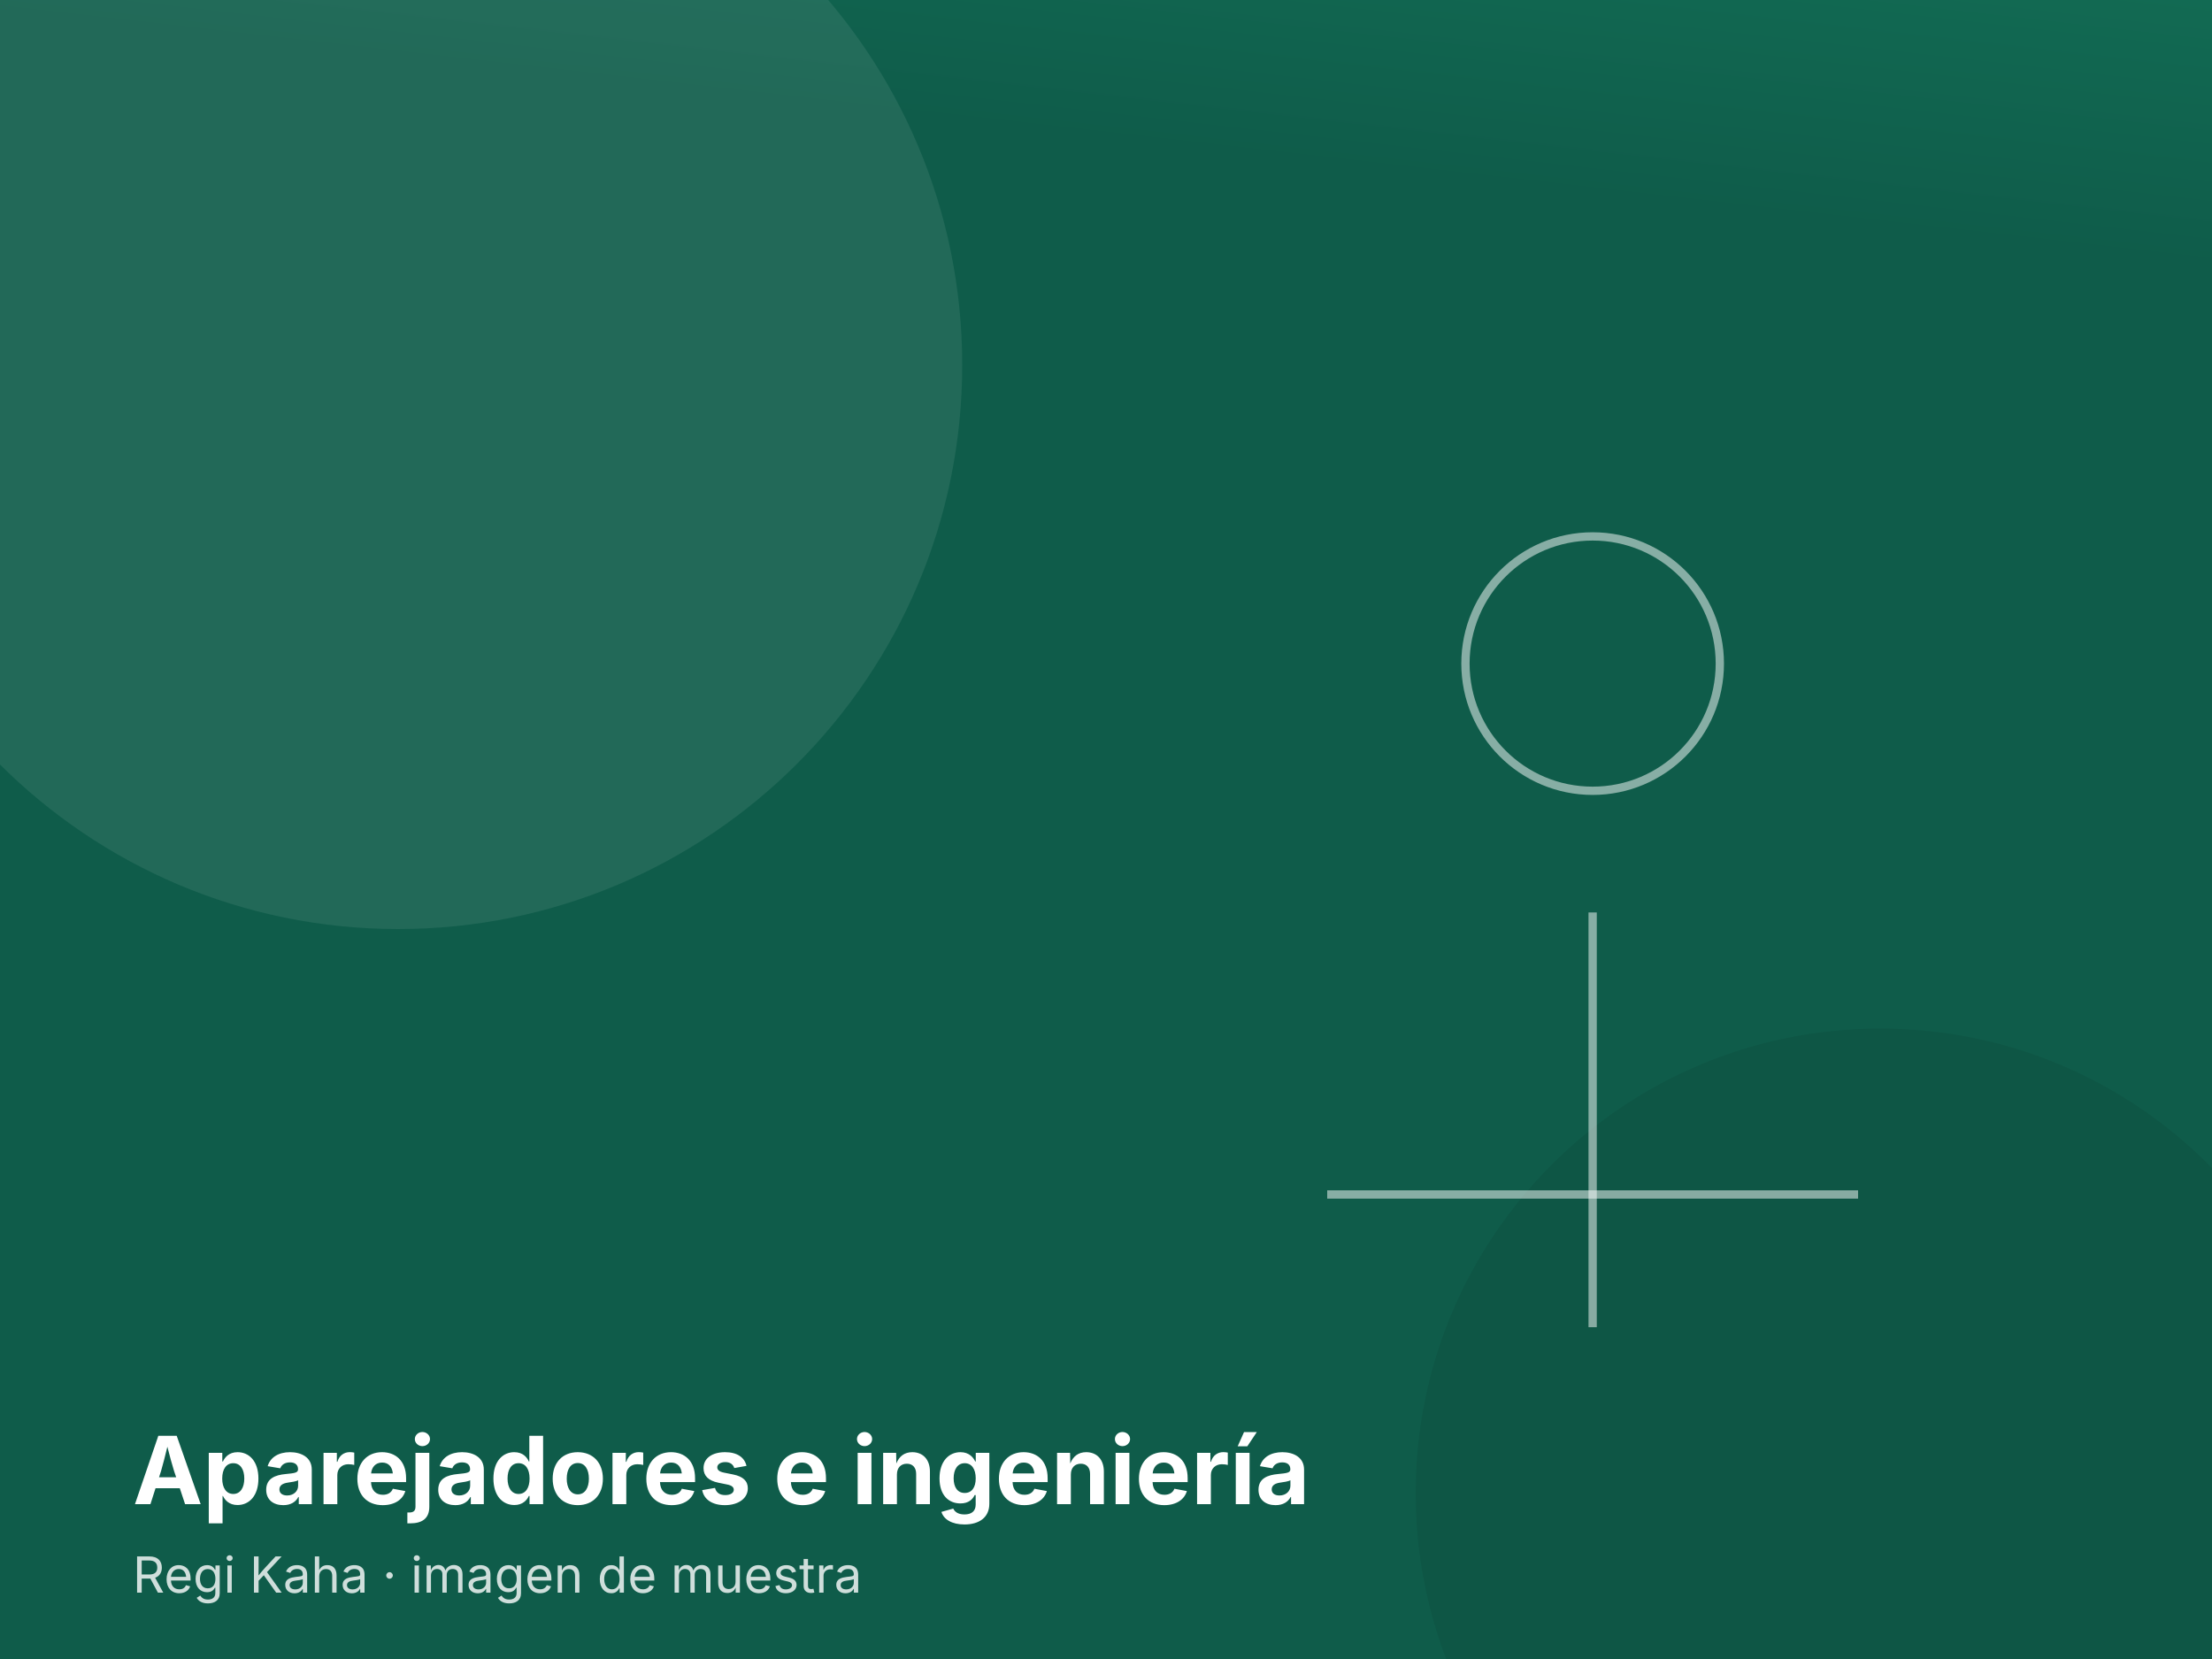
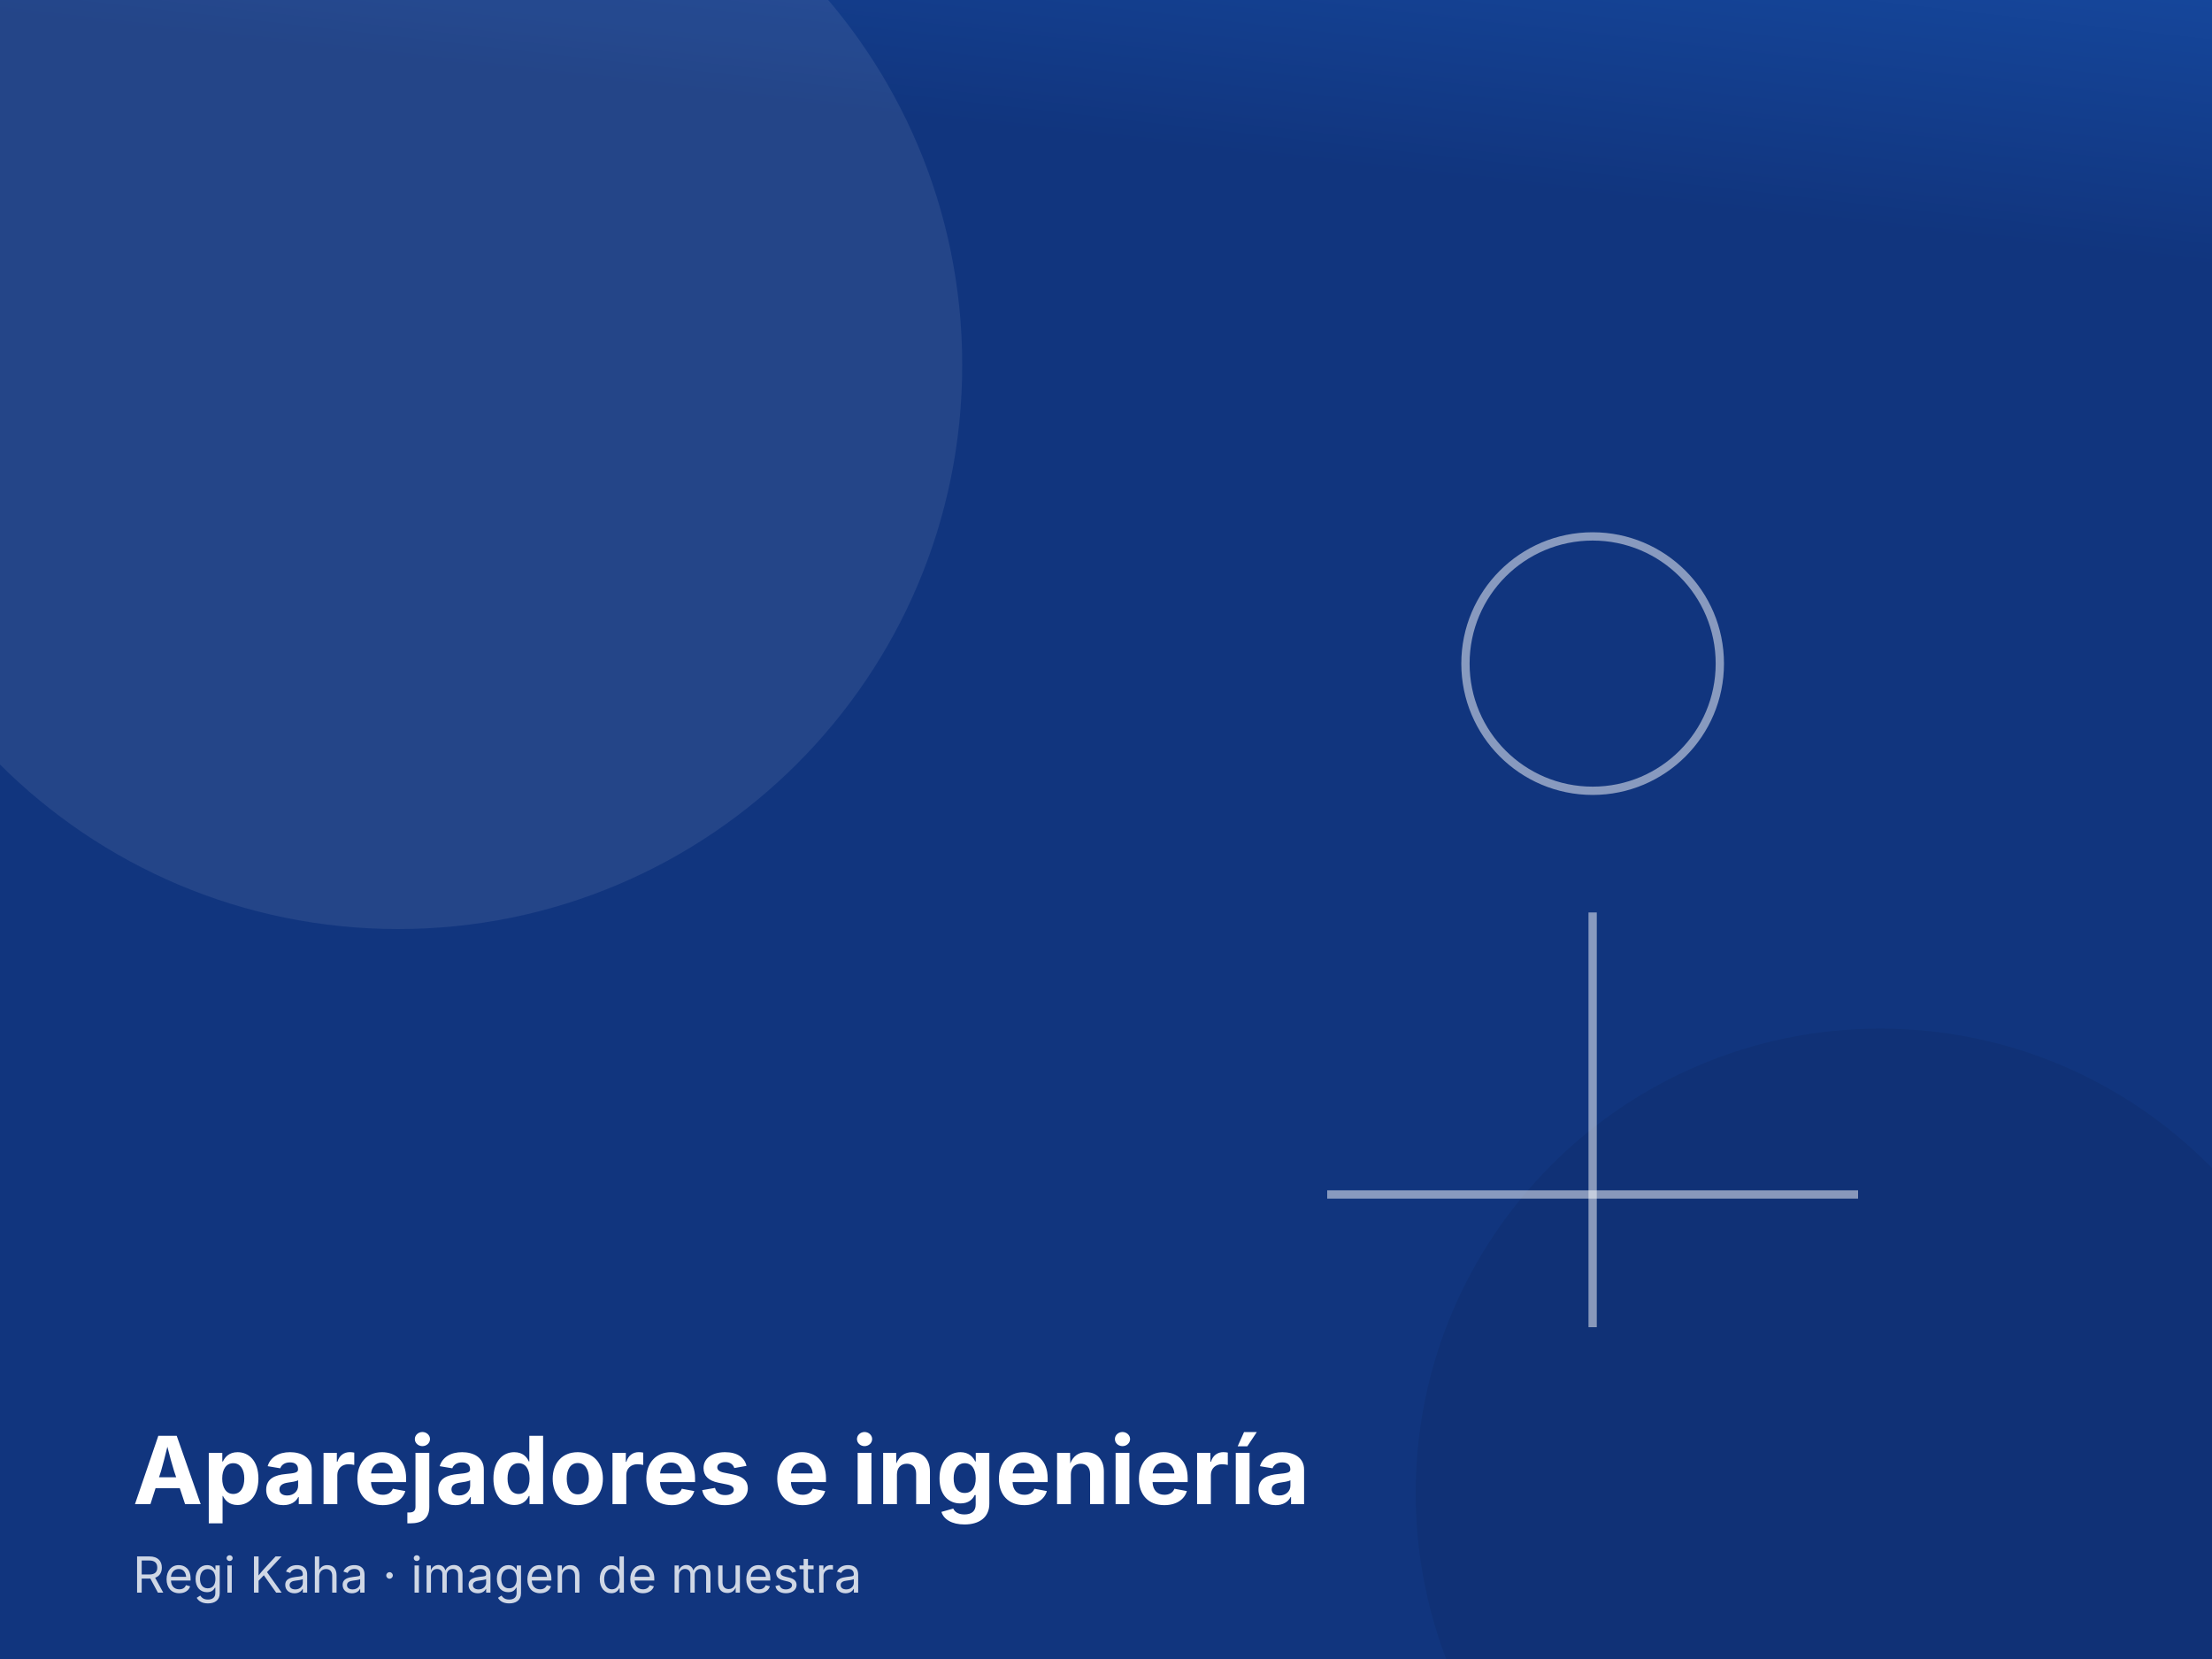
<svg xmlns="http://www.w3.org/2000/svg" width="800" height="600" viewBox="0 0 800 600">
  <defs>
    <linearGradient id="cg" gradientTransform="rotate(279)">
-       <stop offset="0" stop-color="#0F5C4A" />
-       <stop offset="0.55" stop-color="#198C68" />
-       <stop offset="1" stop-color="#2AB673" />
+       <stop offset="0" stop-color="#11357E" />
+       <stop offset="0.55" stop-color="#1F6FE0" />
+       <stop offset="1" stop-color="#3FB0F5" />
    </linearGradient>
  </defs>
  <rect width="800" height="600" fill="url(#cg)" />
  <circle cx="144" cy="132" r="204" fill="rgba(255,255,255,0.08)" />
  <circle cx="680" cy="540" r="168" fill="rgba(0,0,0,0.07)" />
  <g stroke="rgba(255,255,255,0.5)" stroke-width="3" fill="none">
    <circle cx="576" cy="240" r="46" />
    <path d="M576 330 V480" />
    <path d="M480 432 H672" />
  </g>
  <text x="48" y="544" font-family="Inter, sans-serif" font-size="34" font-weight="700" fill="#fff">Aparejadores e ingeniería</text>
  <text x="48" y="576" font-family="Inter, sans-serif" font-size="18" fill="rgba(255,255,255,0.8)">Regi Kaha · imagen de muestra</text>
</svg>
